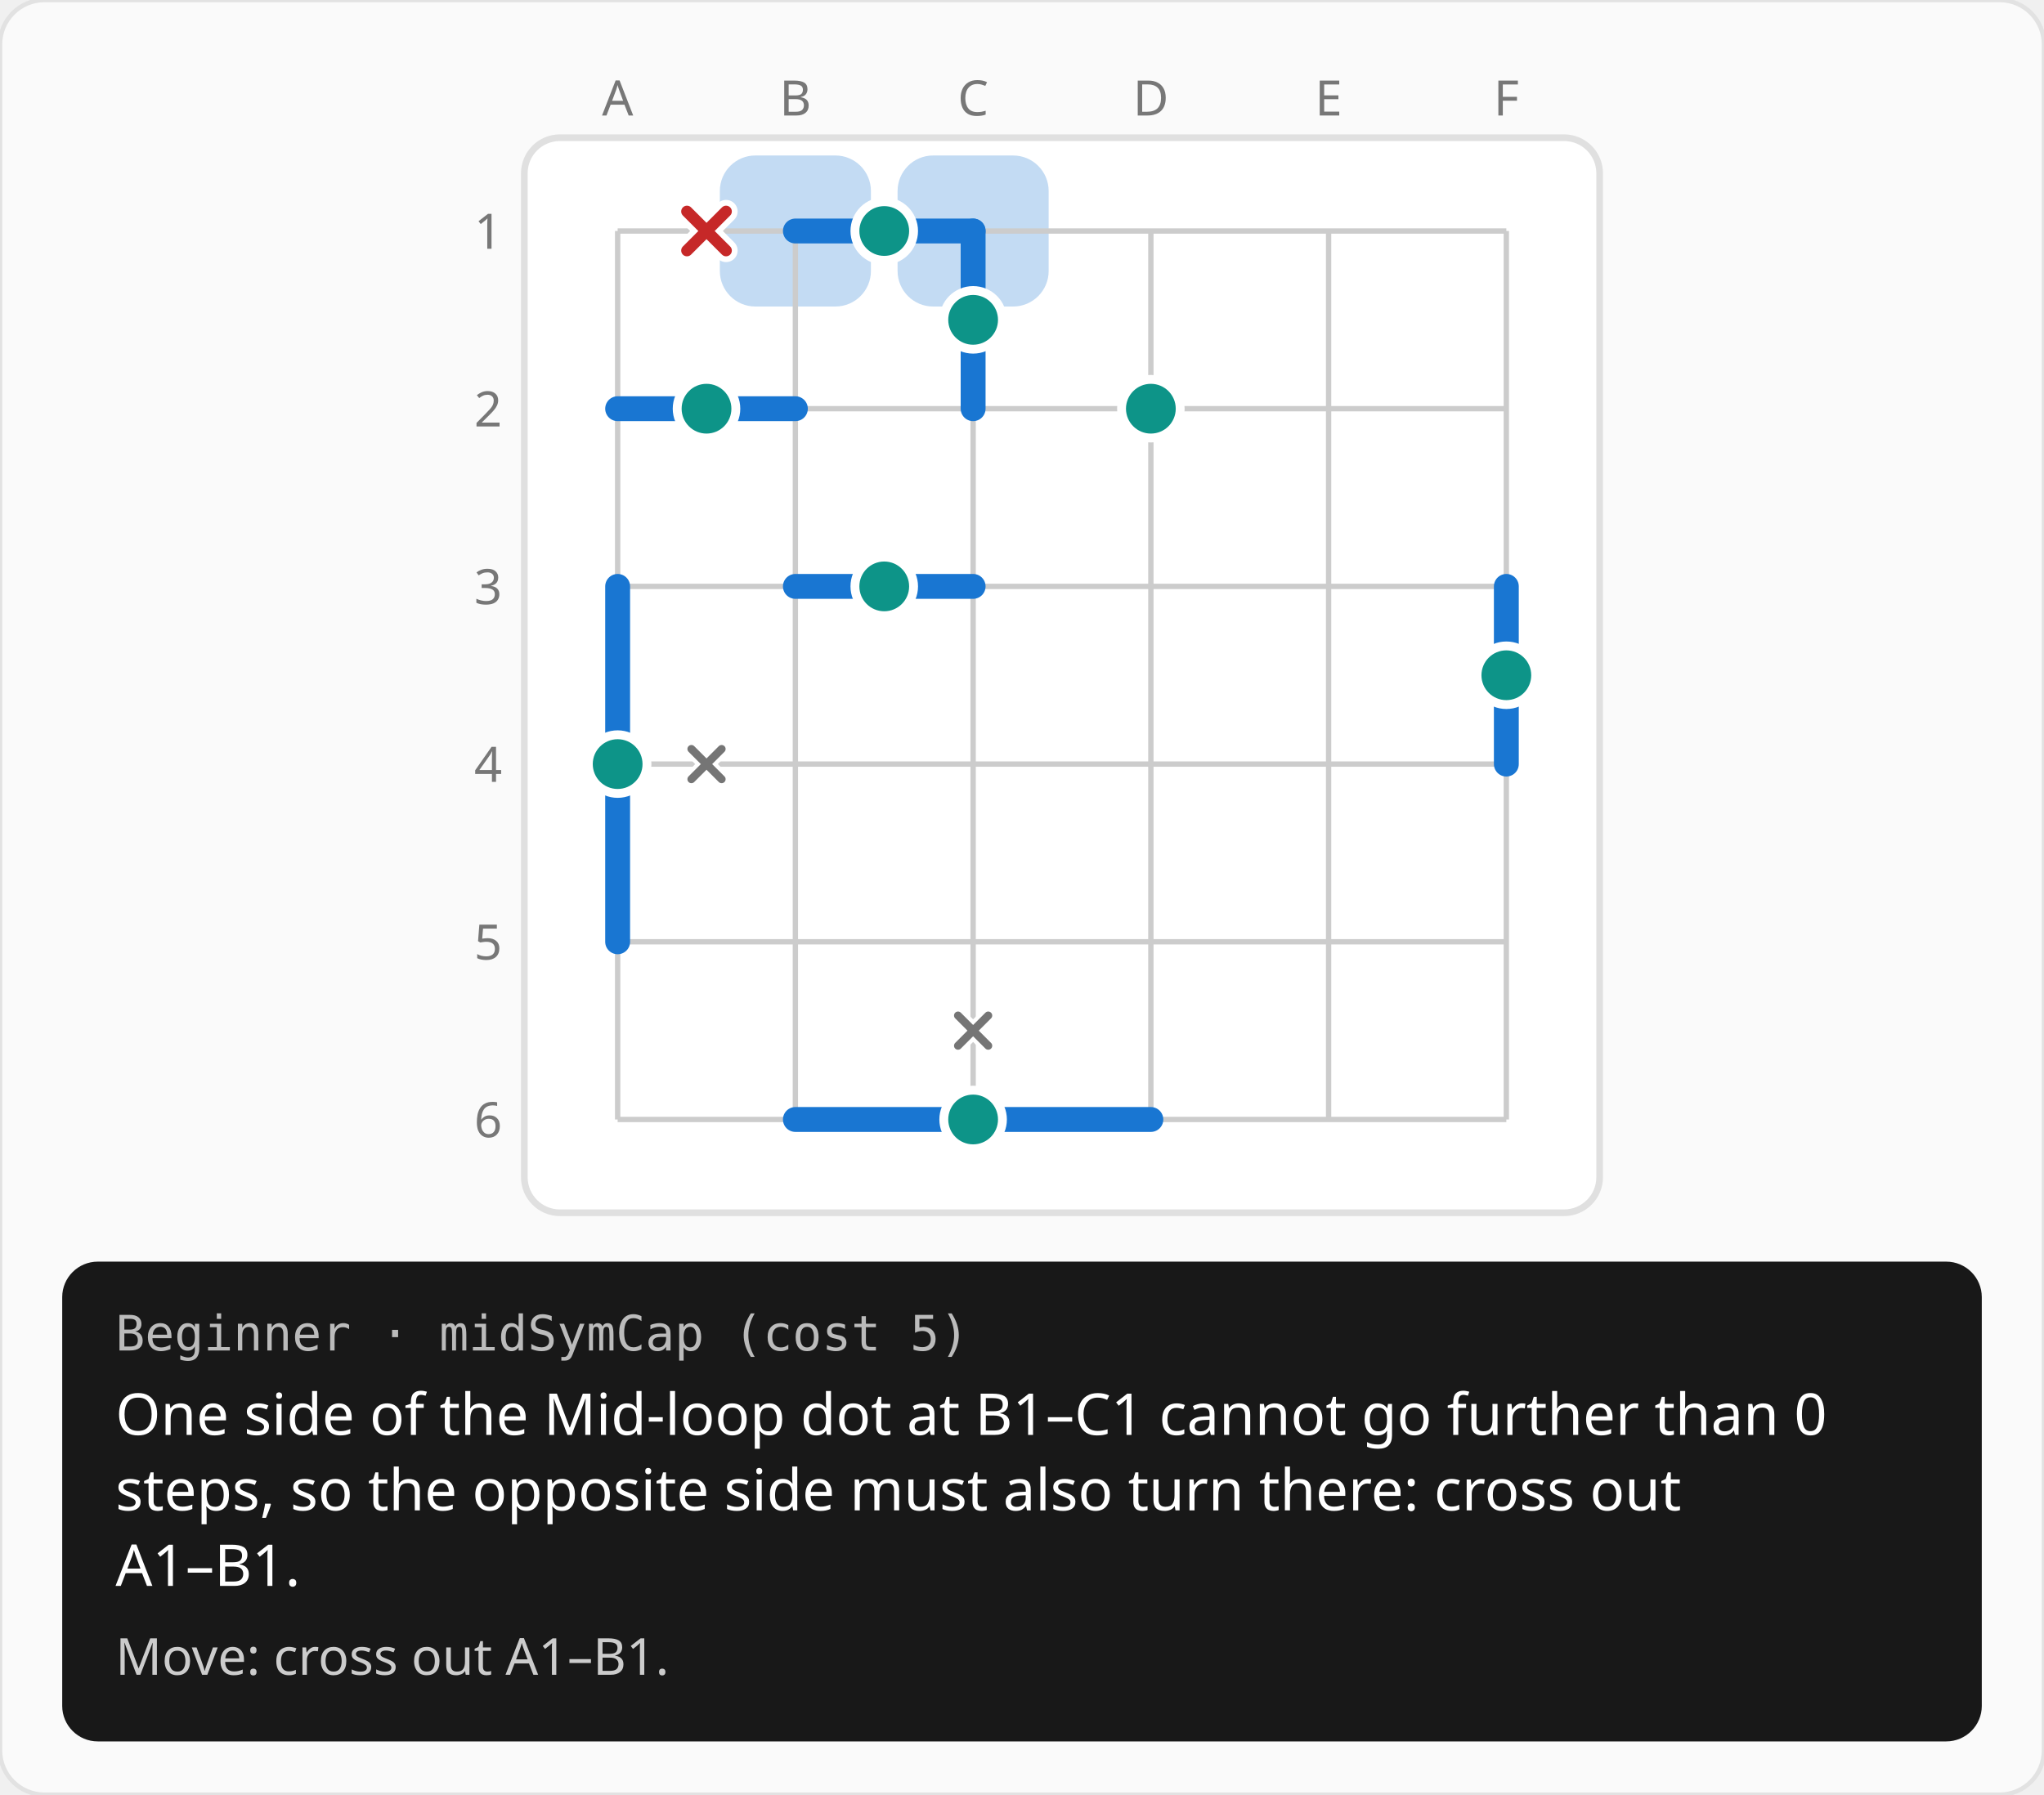
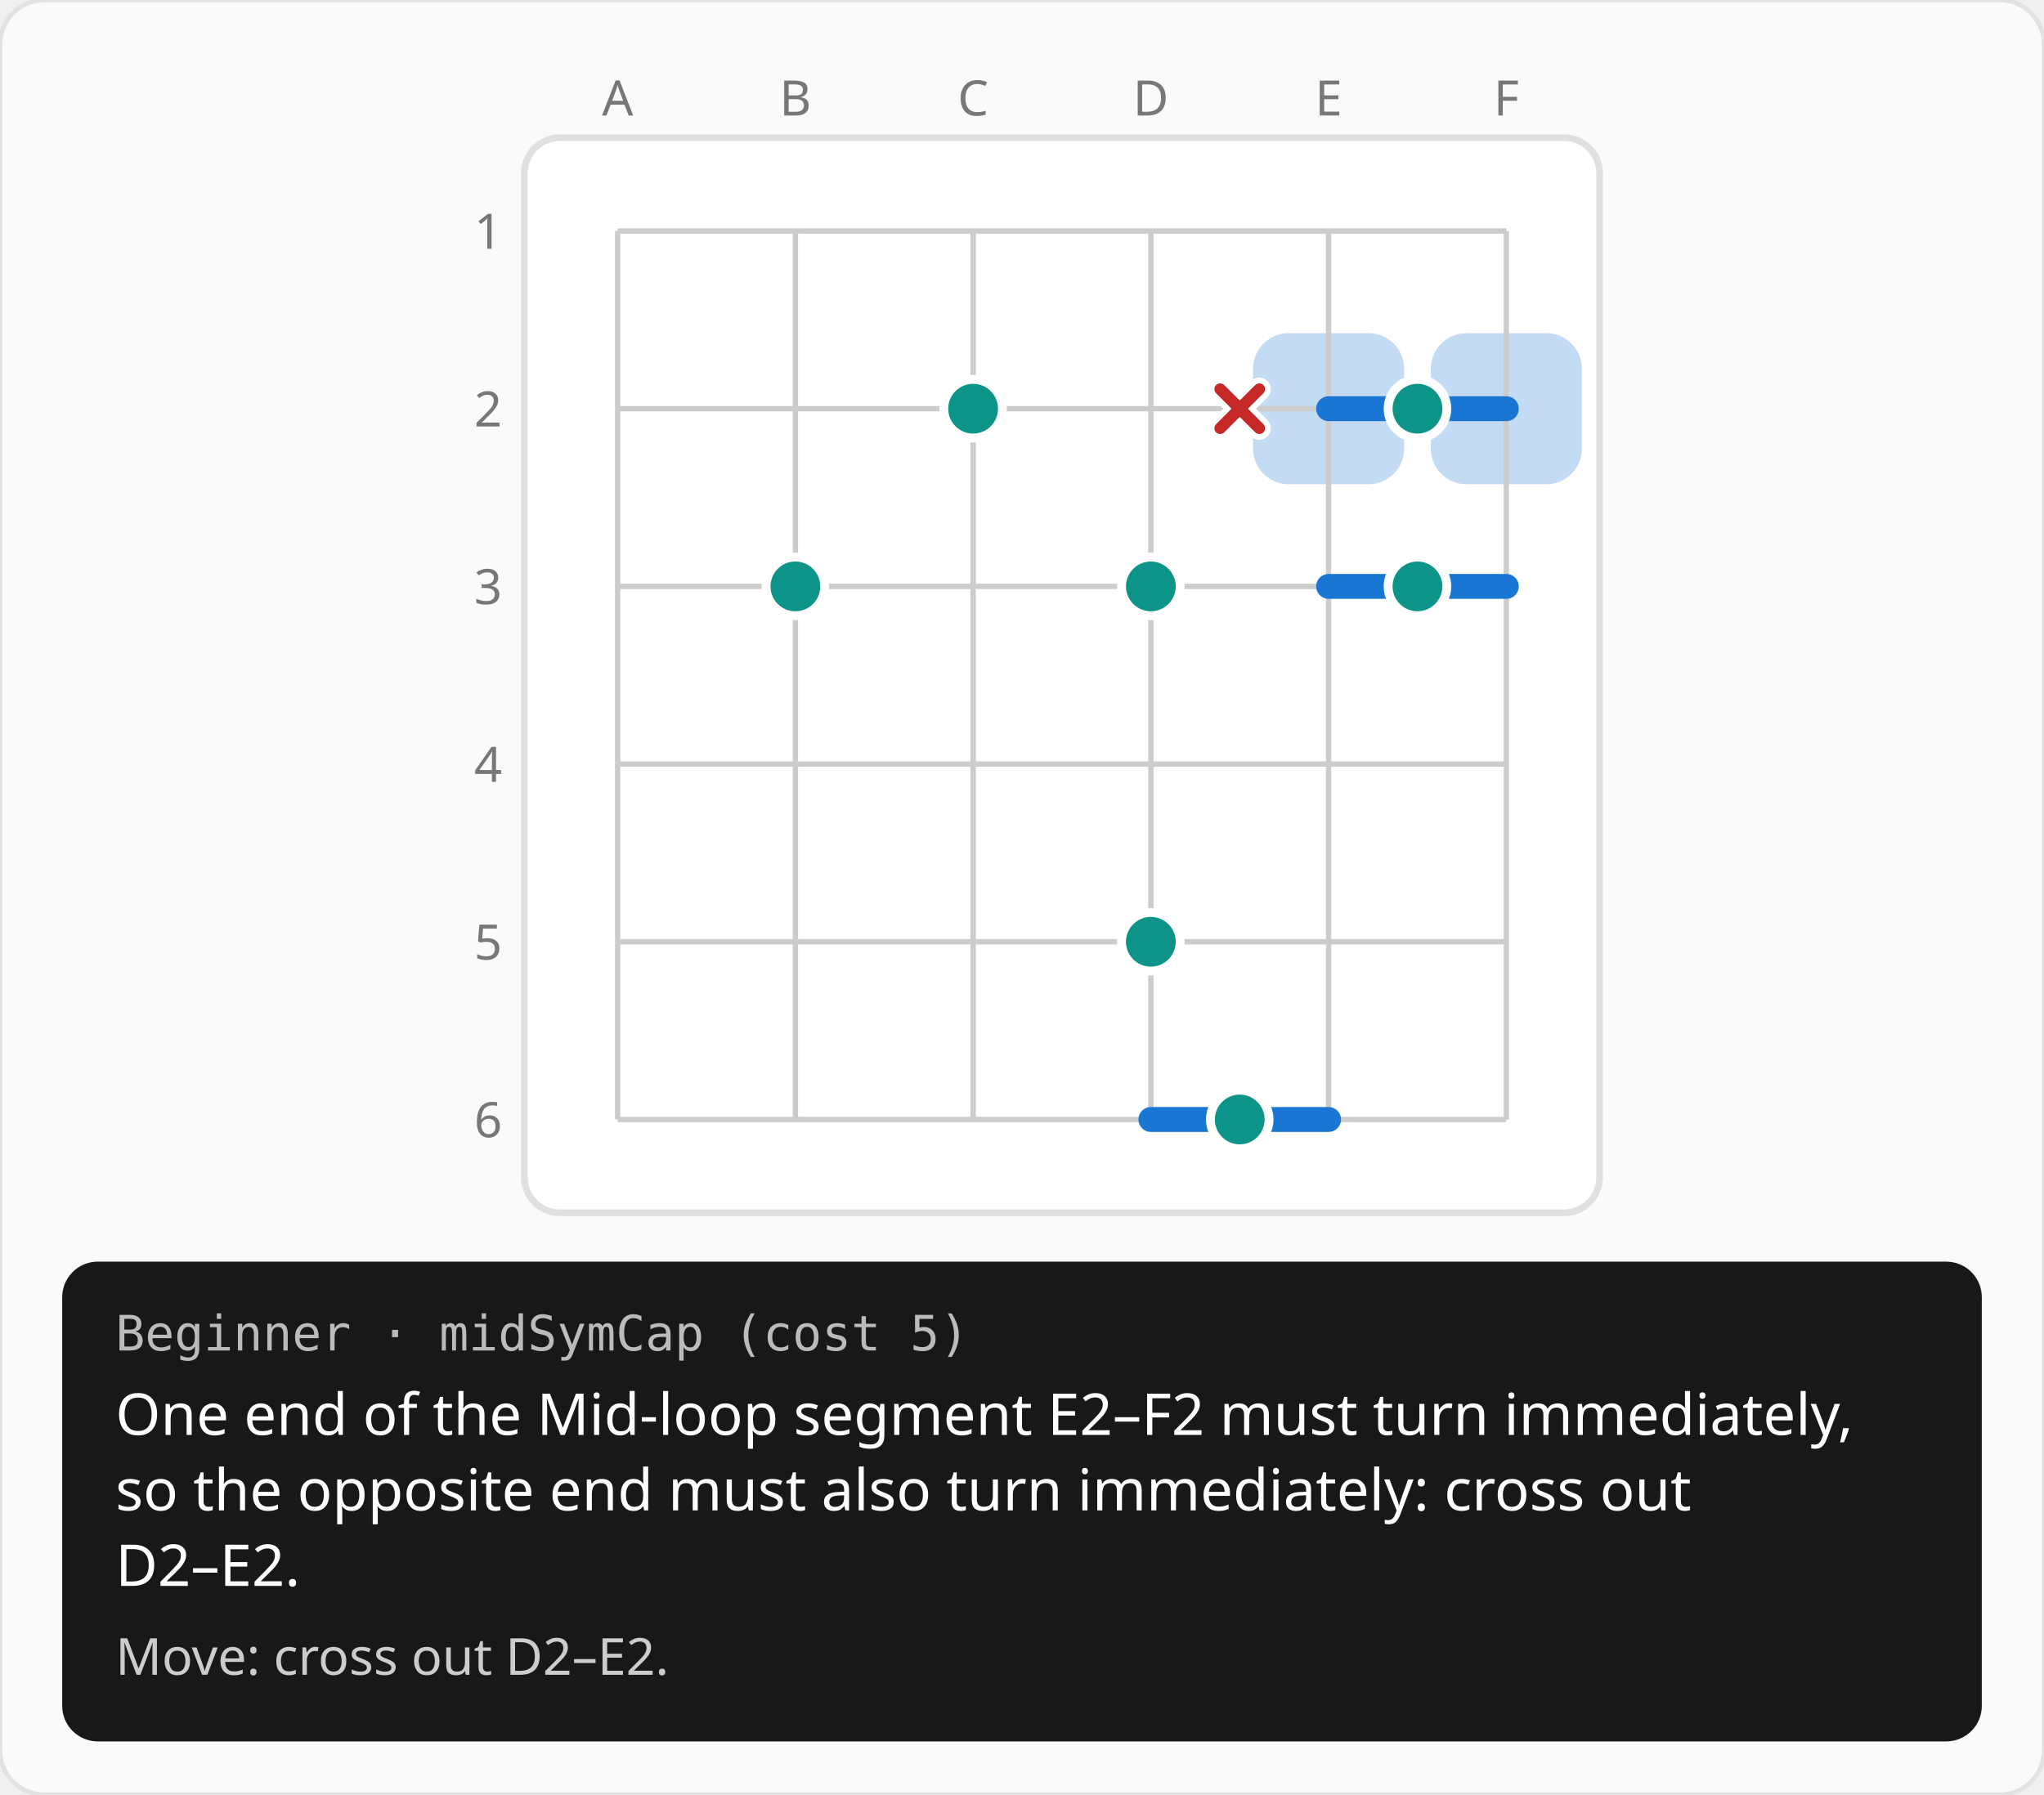
<svg xmlns="http://www.w3.org/2000/svg" width="460" height="404" viewBox="0 0 460 404">
  <rect width="460" height="404" rx="10" fill="#fafafa" stroke="#e2e2e2" />
  <defs>
    <pattern id="hatch" width="8" height="8" patternUnits="userSpaceOnUse" patternTransform="rotate(45)">
      <line x1="0" y1="0" x2="0" y2="8" stroke="#d55e00" stroke-width="3" opacity="0.55" />
    </pattern>
  </defs>
  <g transform="translate(99 12)">
    <text x="40" y="14" fill="#777777" font-size="11" font-family="system-ui, sans-serif" text-anchor="middle">A</text>
    <text x="80" y="14" fill="#777777" font-size="11" font-family="system-ui, sans-serif" text-anchor="middle">B</text>
    <text x="120" y="14" fill="#777777" font-size="11" font-family="system-ui, sans-serif" text-anchor="middle">C</text>
    <text x="160" y="14" fill="#777777" font-size="11" font-family="system-ui, sans-serif" text-anchor="middle">D</text>
    <text x="200" y="14" fill="#777777" font-size="11" font-family="system-ui, sans-serif" text-anchor="middle">E</text>
    <text x="240" y="14" fill="#777777" font-size="11" font-family="system-ui, sans-serif" text-anchor="middle">F</text>
    <text x="14" y="44" fill="#777777" font-size="11" font-family="system-ui, sans-serif" text-anchor="end">1</text>
    <text x="14" y="84" fill="#777777" font-size="11" font-family="system-ui, sans-serif" text-anchor="end">2</text>
    <text x="14" y="124" fill="#777777" font-size="11" font-family="system-ui, sans-serif" text-anchor="end">3</text>
    <text x="14" y="164" fill="#777777" font-size="11" font-family="system-ui, sans-serif" text-anchor="end">4</text>
    <text x="14" y="204" fill="#777777" font-size="11" font-family="system-ui, sans-serif" text-anchor="end">5</text>
    <text x="14" y="244" fill="#777777" font-size="11" font-family="system-ui, sans-serif" text-anchor="end">6</text>
    <g transform="translate(18 18)">
      <rect x="1" y="1" width="242" height="242" rx="8" fill="#ffffff" stroke="#e0e0e0" stroke-width="1.5" />
-       <rect x="45" y="5" width="34" height="34" rx="8" fill="rgba(25,118,210,0.26)" />
-       <rect x="85" y="5" width="34" height="34" rx="8" fill="rgba(25,118,210,0.26)" />
+       <rect x="165" y="45" width="34" height="34" rx="8" fill="rgba(25,118,210,0.26)" />
+       <rect x="205" y="45" width="34" height="34" rx="8" fill="rgba(25,118,210,0.26)" />
      <line x1="22" y1="22" x2="222" y2="22" stroke="#cccccc" stroke-width="1.2" />
      <line x1="22" y1="62" x2="222" y2="62" stroke="#cccccc" stroke-width="1.2" />
      <line x1="22" y1="102" x2="222" y2="102" stroke="#cccccc" stroke-width="1.2" />
      <line x1="22" y1="142" x2="222" y2="142" stroke="#cccccc" stroke-width="1.2" />
      <line x1="22" y1="182" x2="222" y2="182" stroke="#cccccc" stroke-width="1.2" />
      <line x1="22" y1="222" x2="222" y2="222" stroke="#cccccc" stroke-width="1.2" />
      <line x1="22" y1="22" x2="22" y2="222" stroke="#cccccc" stroke-width="1.2" />
      <line x1="62" y1="22" x2="62" y2="222" stroke="#cccccc" stroke-width="1.2" />
      <line x1="102" y1="22" x2="102" y2="222" stroke="#cccccc" stroke-width="1.2" />
      <line x1="142" y1="22" x2="142" y2="222" stroke="#cccccc" stroke-width="1.2" />
      <line x1="182" y1="22" x2="182" y2="222" stroke="#cccccc" stroke-width="1.2" />
      <line x1="222" y1="22" x2="222" y2="222" stroke="#cccccc" stroke-width="1.2" />
-       <line x1="62" y1="22" x2="102" y2="22" stroke="#1976d2" stroke-width="5.6" stroke-linecap="round" />
-       <line x1="102" y1="22" x2="102" y2="62" stroke="#1976d2" stroke-width="5.6" stroke-linecap="round" />
-       <line x1="22" y1="62" x2="62" y2="62" stroke="#1976d2" stroke-width="5.6" stroke-linecap="round" />
-       <line x1="22" y1="102" x2="22" y2="142" stroke="#1976d2" stroke-width="5.6" stroke-linecap="round" />
-       <line x1="62" y1="102" x2="102" y2="102" stroke="#1976d2" stroke-width="5.6" stroke-linecap="round" />
-       <line x1="222" y1="102" x2="222" y2="142" stroke="#1976d2" stroke-width="5.6" stroke-linecap="round" />
-       <line x1="22" y1="142" x2="22" y2="182" stroke="#1976d2" stroke-width="5.6" stroke-linecap="round" />
-       <line x1="62" y1="222" x2="102" y2="222" stroke="#1976d2" stroke-width="5.6" stroke-linecap="round" />
-       <line x1="102" y1="222" x2="142" y2="222" stroke="#1976d2" stroke-width="5.6" stroke-linecap="round" />
-       <circle cx="82" cy="22" r="6.6" fill="#0d9488" stroke="#ffffff" stroke-width="2" />
-       <circle cx="102" cy="42" r="6.6" fill="#0d9488" stroke="#ffffff" stroke-width="2" />
-       <circle cx="42" cy="62" r="6.6" fill="#0d9488" stroke="#ffffff" stroke-width="2" />
-       <circle cx="142" cy="62" r="6.6" fill="#0d9488" stroke="#ffffff" stroke-width="2" />
-       <circle cx="82" cy="102" r="6.6" fill="#0d9488" stroke="#ffffff" stroke-width="2" />
-       <circle cx="222" cy="122" r="6.6" fill="#0d9488" stroke="#ffffff" stroke-width="2" />
-       <circle cx="22" cy="142" r="6.6" fill="#0d9488" stroke="#ffffff" stroke-width="2" />
-       <circle cx="102" cy="222" r="6.6" fill="#0d9488" stroke="#ffffff" stroke-width="2" />
-       <path d="M38.6 138.6L45.4 145.4M38.6 145.4L45.4 138.6" stroke="#ffffff" stroke-width="3.6" stroke-linecap="round" />
-       <path d="M38.6 138.6L45.4 145.4M38.6 145.4L45.4 138.6" stroke="#757575" stroke-width="1.8" stroke-linecap="round" />
-       <path d="M98.6 198.6L105.4 205.4M98.6 205.4L105.4 198.6" stroke="#ffffff" stroke-width="3.6" stroke-linecap="round" />
-       <path d="M98.6 198.6L105.4 205.4M98.6 205.4L105.4 198.6" stroke="#757575" stroke-width="1.8" stroke-linecap="round" />
-       <path d="M37.6 17.6L46.4 26.4M37.6 26.4L46.4 17.6" stroke="#ffffff" stroke-width="5.2" stroke-linecap="round" />
-       <path d="M37.6 17.6L46.4 26.4M37.6 26.4L46.4 17.6" stroke="#c62828" stroke-width="2.6" stroke-linecap="round" />
+       <line x1="182" y1="62" x2="222" y2="62" stroke="#1976d2" stroke-width="5.6" stroke-linecap="round" />
+       <line x1="182" y1="102" x2="222" y2="102" stroke="#1976d2" stroke-width="5.6" stroke-linecap="round" />
+       <line x1="142" y1="222" x2="182" y2="222" stroke="#1976d2" stroke-width="5.6" stroke-linecap="round" />
+       <circle cx="102" cy="62" r="6.6" fill="#0d9488" stroke="#ffffff" stroke-width="2" />
+       <circle cx="202" cy="62" r="6.6" fill="#0d9488" stroke="#ffffff" stroke-width="2" />
+       <circle cx="62" cy="102" r="6.6" fill="#0d9488" stroke="#ffffff" stroke-width="2" />
+       <circle cx="142" cy="102" r="6.6" fill="#0d9488" stroke="#ffffff" stroke-width="2" />
+       <circle cx="202" cy="102" r="6.6" fill="#0d9488" stroke="#ffffff" stroke-width="2" />
+       <circle cx="142" cy="182" r="6.6" fill="#0d9488" stroke="#ffffff" stroke-width="2" />
+       <circle cx="162" cy="222" r="6.6" fill="#0d9488" stroke="#ffffff" stroke-width="2" />
+       <path d="M157.6 57.6L166.4 66.4M157.6 66.4L166.4 57.6" stroke="#ffffff" stroke-width="5.2" stroke-linecap="round" />
+       <path d="M157.6 57.6L166.4 66.4M157.6 66.4L166.4 57.6" stroke="#c62828" stroke-width="2.6" stroke-linecap="round" />
    </g>
  </g>
  <rect x="14" y="284" width="432" height="108" rx="8" fill="#181818" />
  <text x="26" y="304" fill="#bbbbbb" font-size="11" font-family="ui-monospace, Menlo, monospace">Beginner · midSymCap (cost 5)</text>
-   <text x="26" y="323" fill="#ffffff" font-size="13" font-family="system-ui, sans-serif">One side of the Mid-loop dot at B1–C1 cannot go further than 0</text>
-   <text x="26" y="340" fill="#ffffff" font-size="13" font-family="system-ui, sans-serif">steps, so the opposite side must also turn there: cross out</text>
-   <text x="26" y="357" fill="#ffffff" font-size="13" font-family="system-ui, sans-serif">A1–B1.</text>
-   <text x="26" y="377" fill="#cccccc" font-size="11.5" font-family="system-ui, sans-serif">Move: cross out A1–B1.</text>
+   <text x="26" y="323" fill="#ffffff" font-size="13" font-family="system-ui, sans-serif">One end of the Mid-loop segment E2–F2 must turn immediately,</text>
+   <text x="26" y="340" fill="#ffffff" font-size="13" font-family="system-ui, sans-serif">so the opposite end must also turn immediately: cross out</text>
+   <text x="26" y="357" fill="#ffffff" font-size="13" font-family="system-ui, sans-serif">D2–E2.</text>
+   <text x="26" y="377" fill="#cccccc" font-size="11.5" font-family="system-ui, sans-serif">Move: cross out D2–E2.</text>
</svg>
